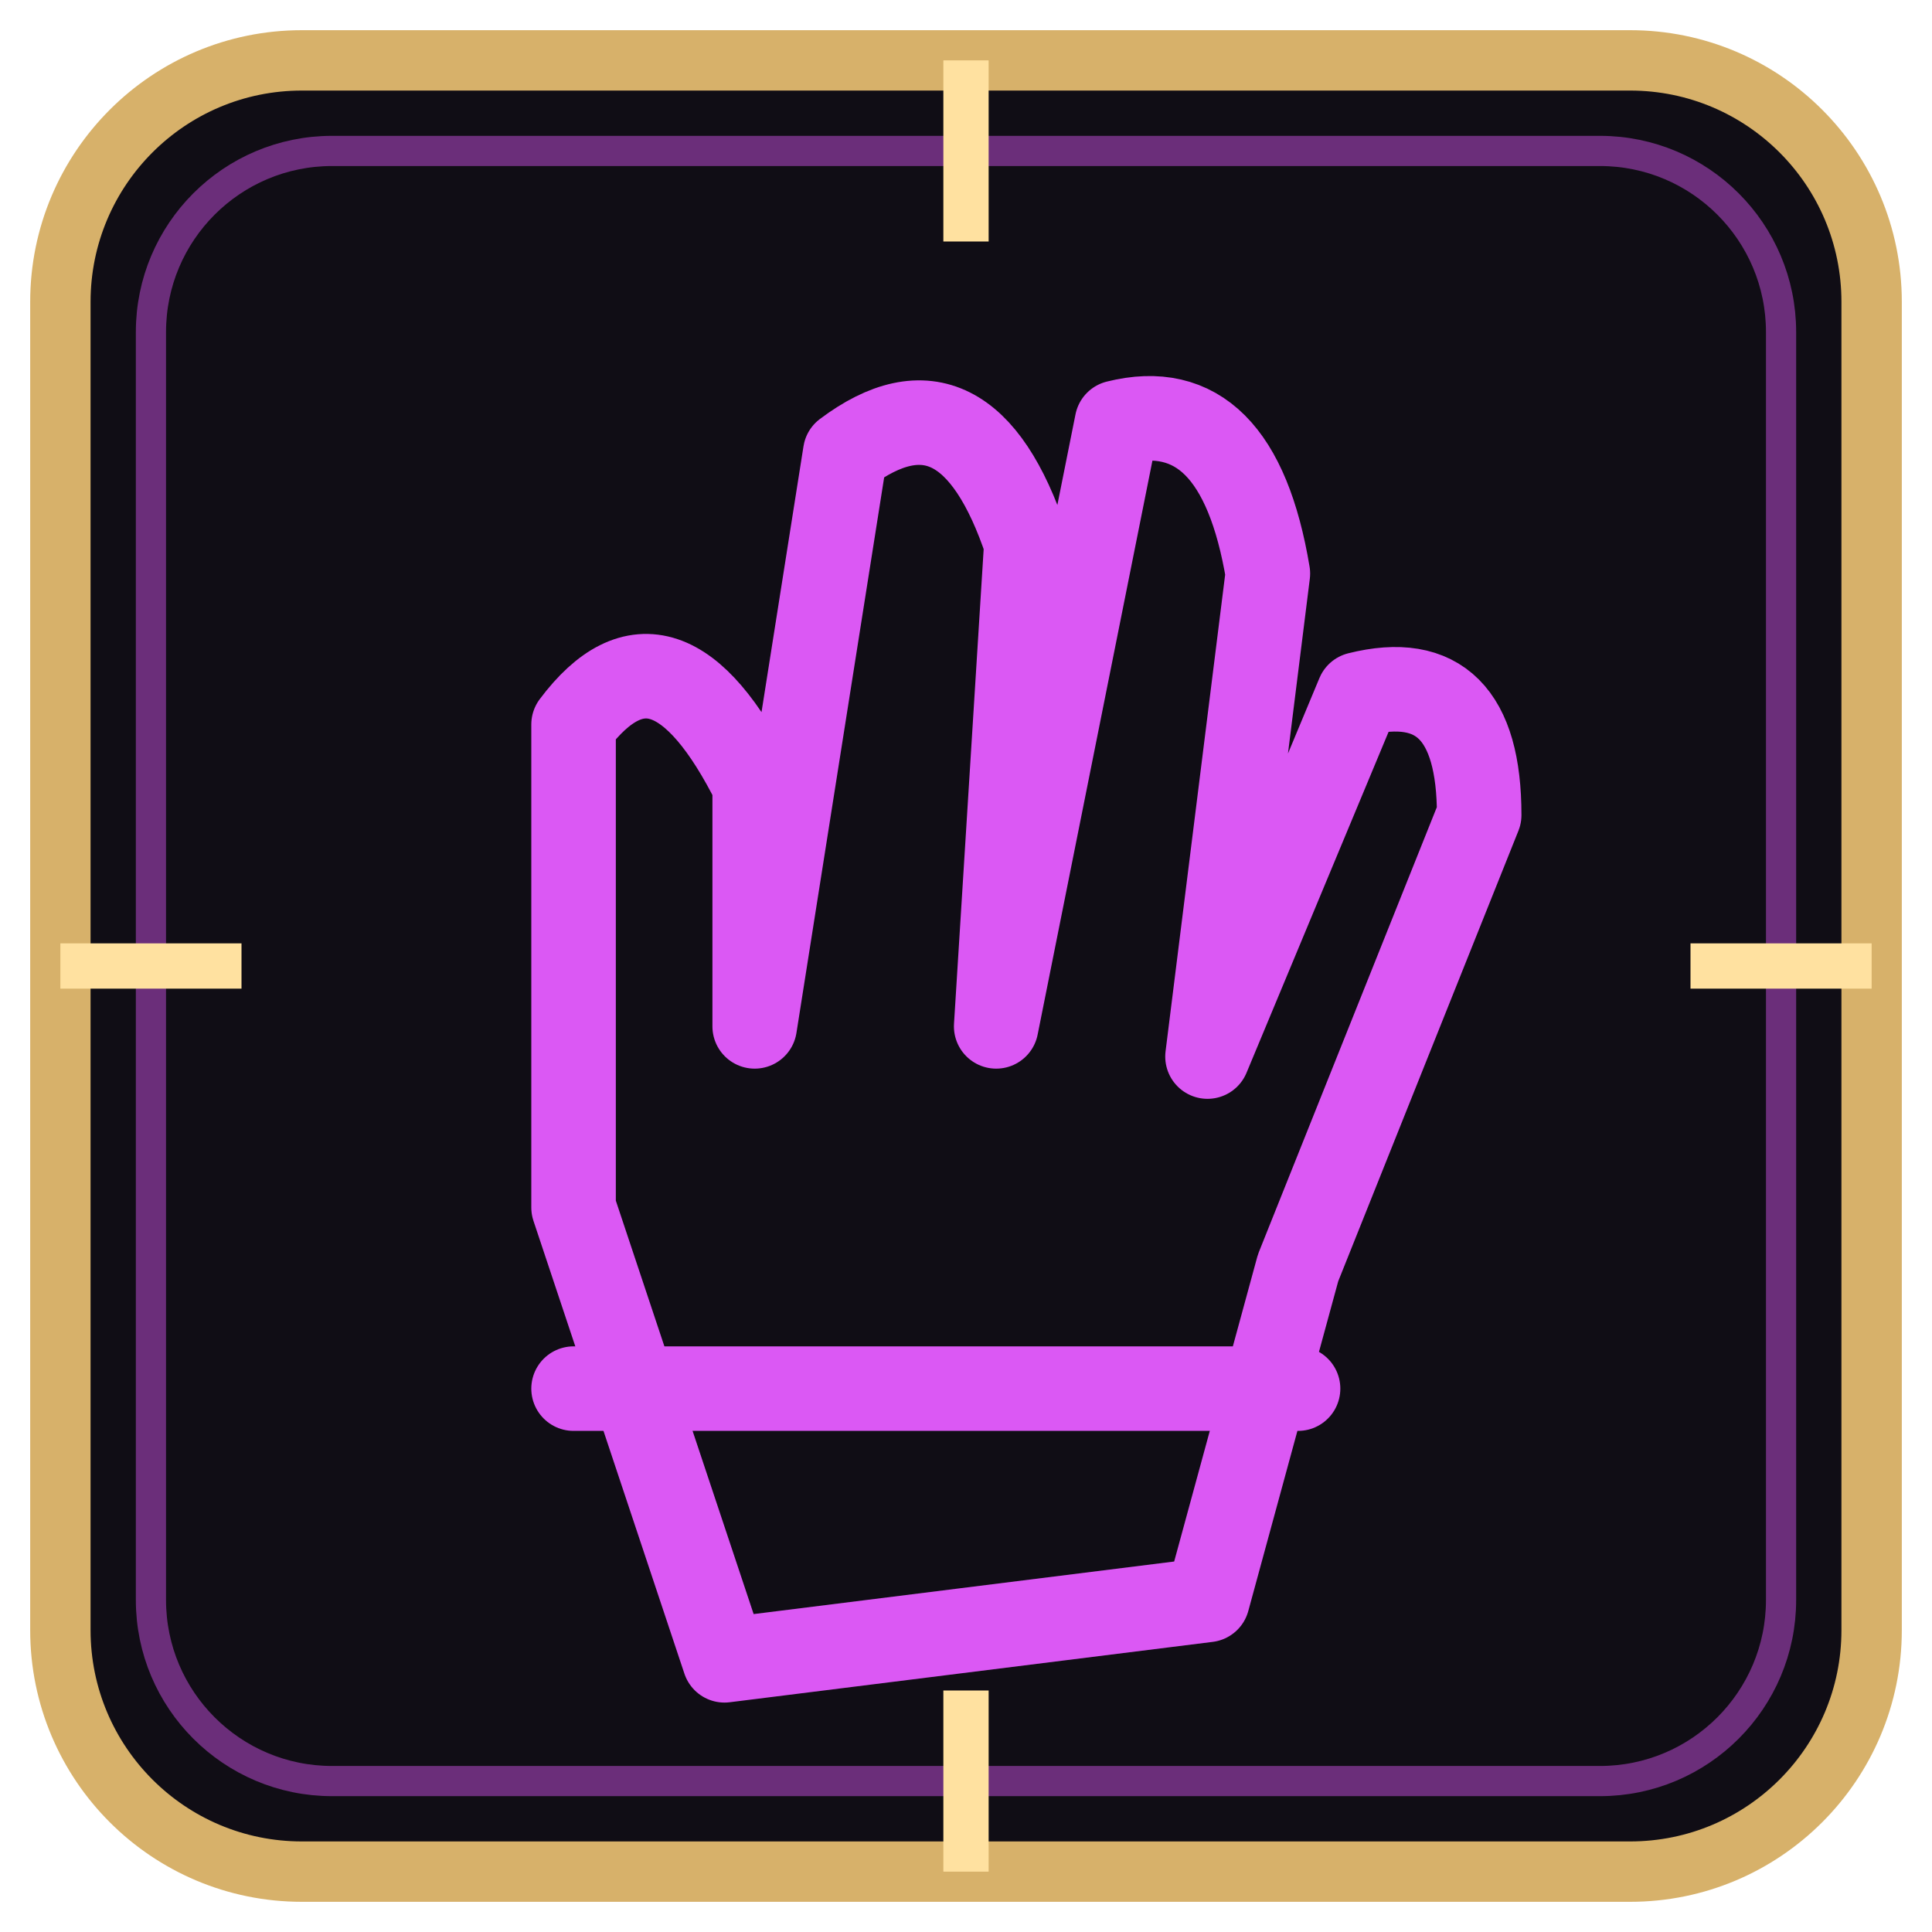
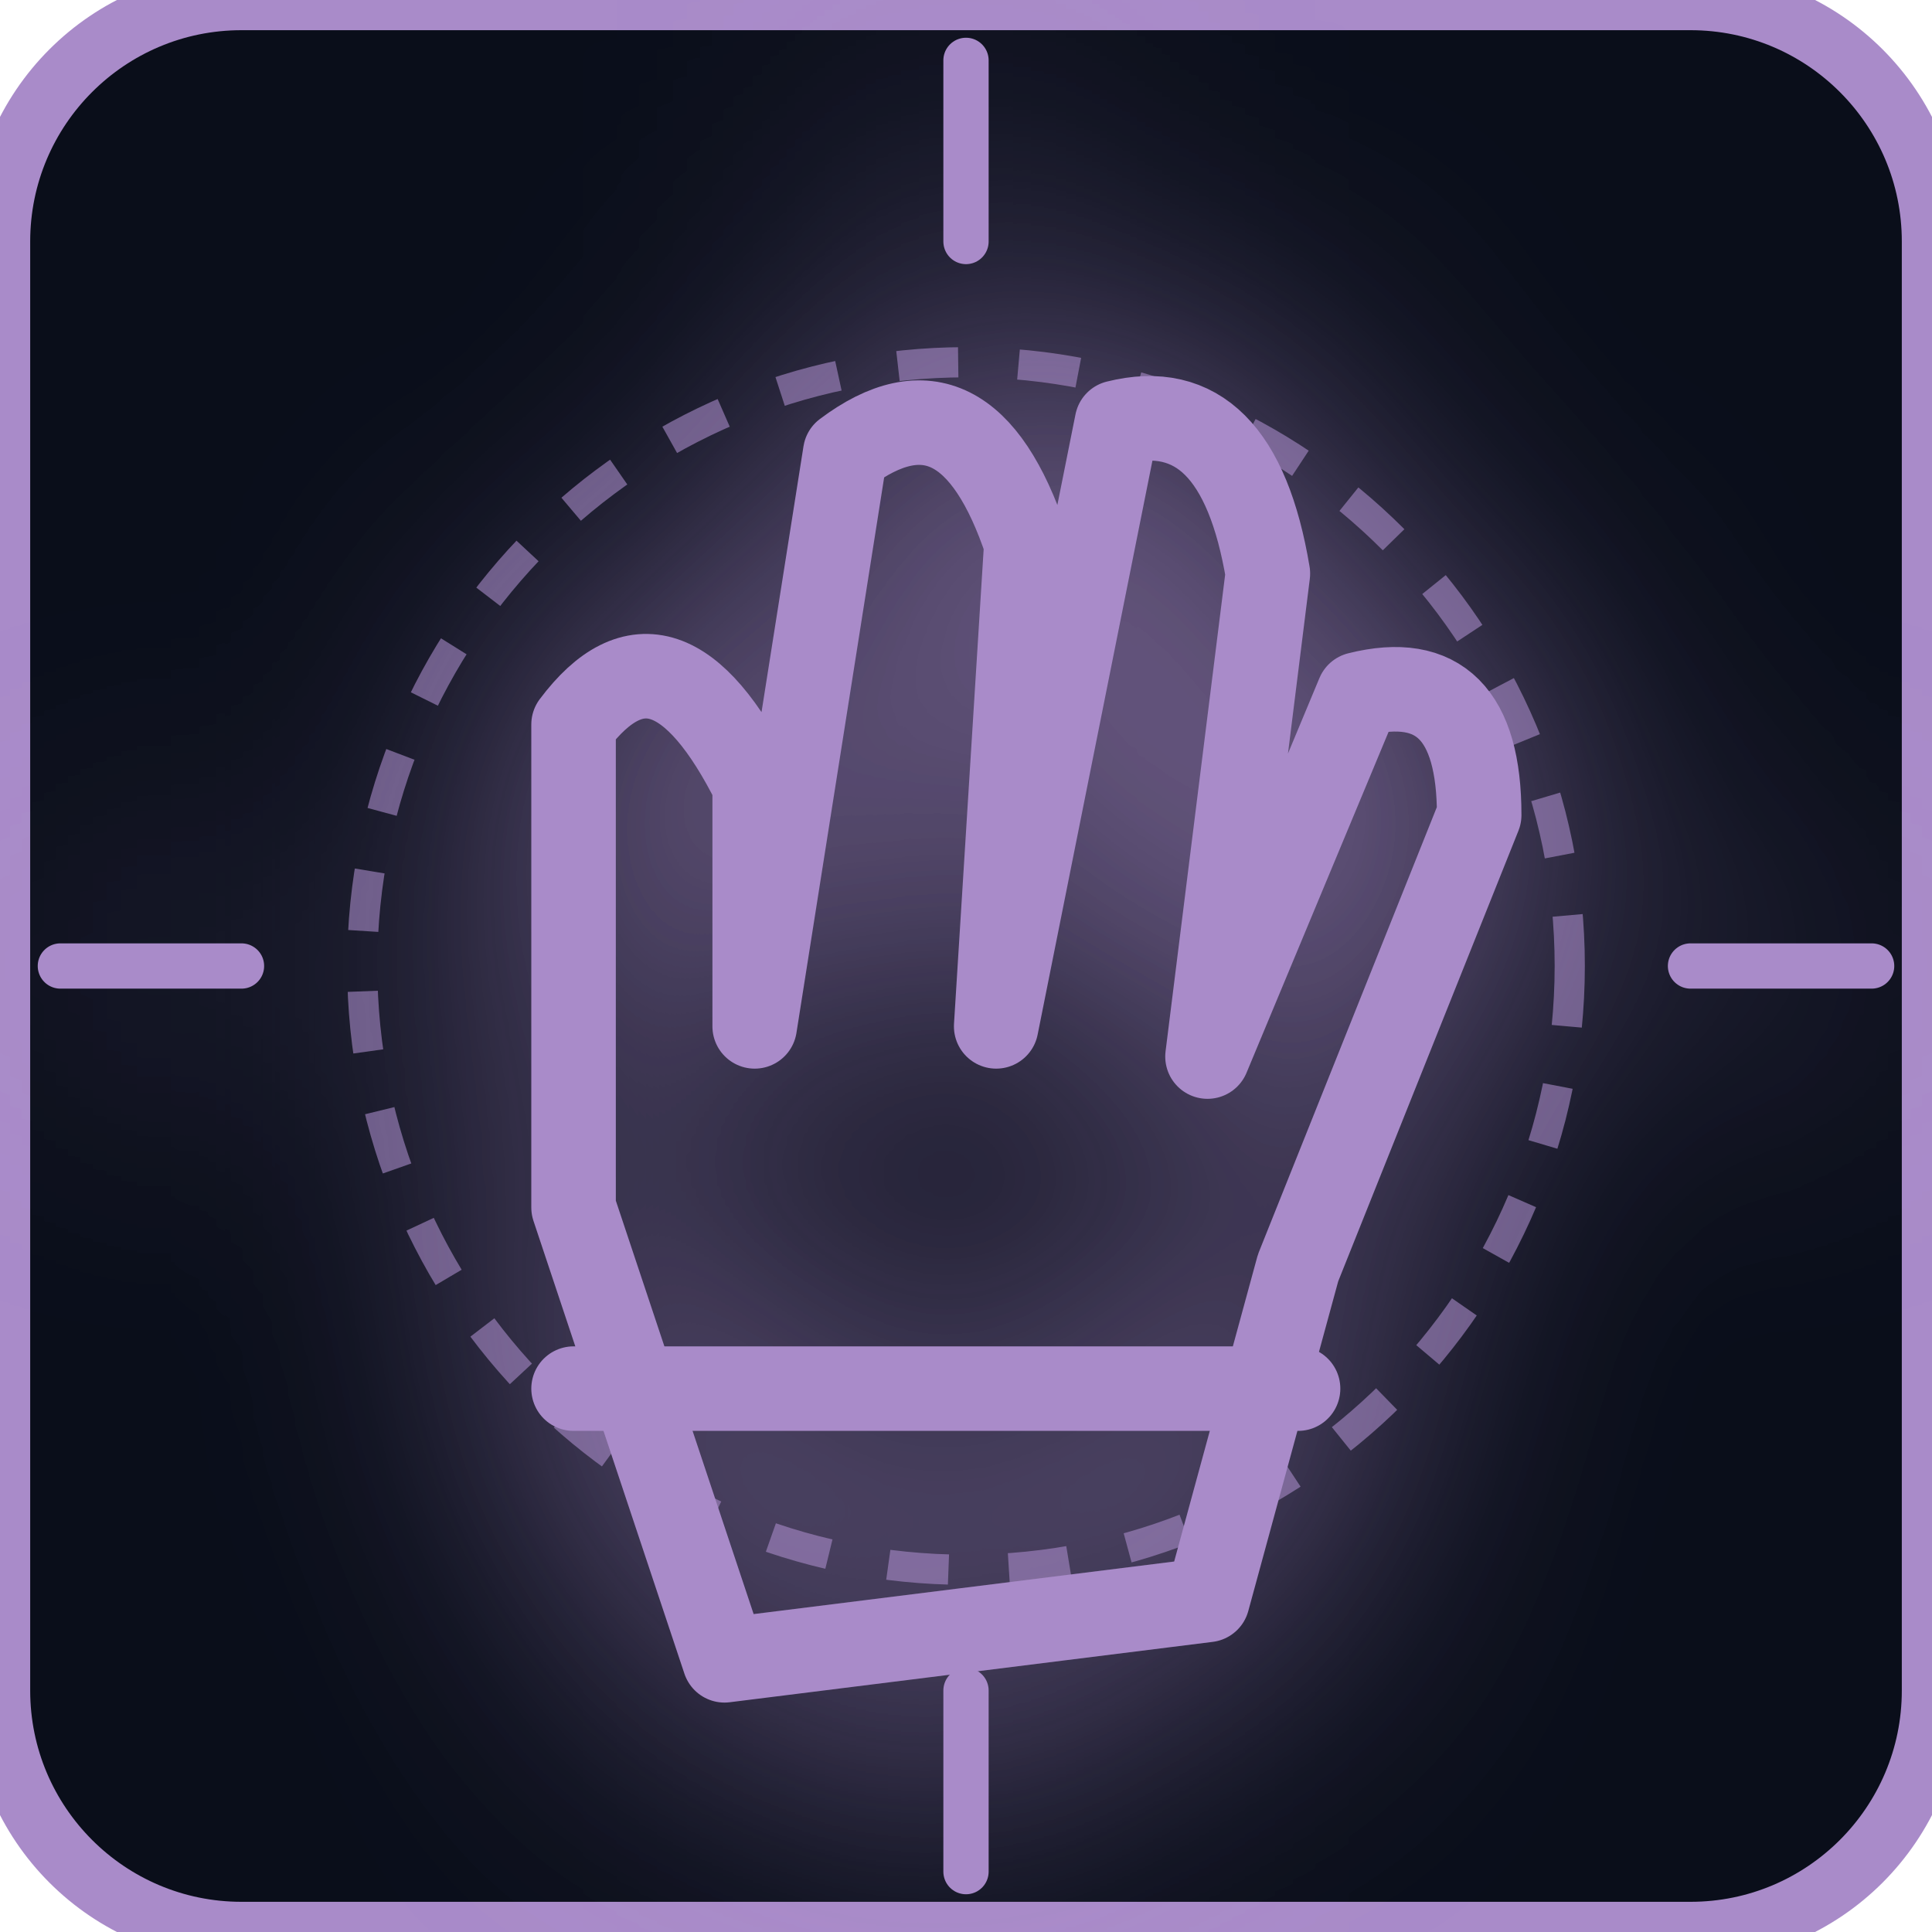
- <svg xmlns="http://www.w3.org/2000/svg" viewBox="0 0 64 64">
-   <rect x="2" y="2" width="60" height="60" rx="8" fill="#100d15" stroke="#d7b16a" stroke-width="2" />
-   <rect x="5" y="5" width="54" height="54" rx="6" fill="none" stroke="#db58f4" stroke-opacity=".45" />
-   <g fill="none" stroke="#db58f4" stroke-width="2.8" stroke-linecap="round" stroke-linejoin="round">
-     <path d="M24 55 L19 40 L19 24 Q22 20 25 26 L25 34 L28 15 Q32 12 34 18 L33 34 L37 14 Q41 13 42 19 L40 35 L45 23 Q49 22 49 27 L43 42 L40 53 Z" />
-     <path d="M19 46 L43 46" />
+ <svg xmlns="http://www.w3.org/2000/svg" viewBox="0 0 128 128" width="128" height="128">
+   <rect width="128" height="128" rx="16" fill="#0a0e1a" stroke="#a98bc9" stroke-width="4" />
+   <circle cx="64" cy="64" r="40" fill="none" stroke="#a98bc9" stroke-width="2" stroke-dasharray="4,4" opacity="0.6" />
+   <g transform="scale(2)" fill="none" stroke="#a98bc9" stroke-width="2.8" stroke-linecap="round" stroke-linejoin="round" filter="drop-shadow(0px 0px 5px #a98bc9)">
+     <g fill="none" stroke="#a98bc9" stroke-width="2.8" stroke-linecap="round" stroke-linejoin="round">
+       <path d="M24 55 L19 40 L19 24 Q22 20 25 26 L25 34 L28 15 Q32 12 34 18 L33 34 L37 14 Q41 13 42 19 L40 35 L45 23 Q49 22 49 27 L43 42 L40 53 Z" />
+       <path d="M19 46 L43 46" />
+     </g>
+     <path d="M32 2V8 M32 56V62 M2 32H8 M56 32H62" stroke="#a98bc9" stroke-width="1.5" />
  </g>
-   <path d="M32 2V8 M32 56V62 M2 32H8 M56 32H62" stroke="#ffe1a0" stroke-width="1.5" />
</svg>
